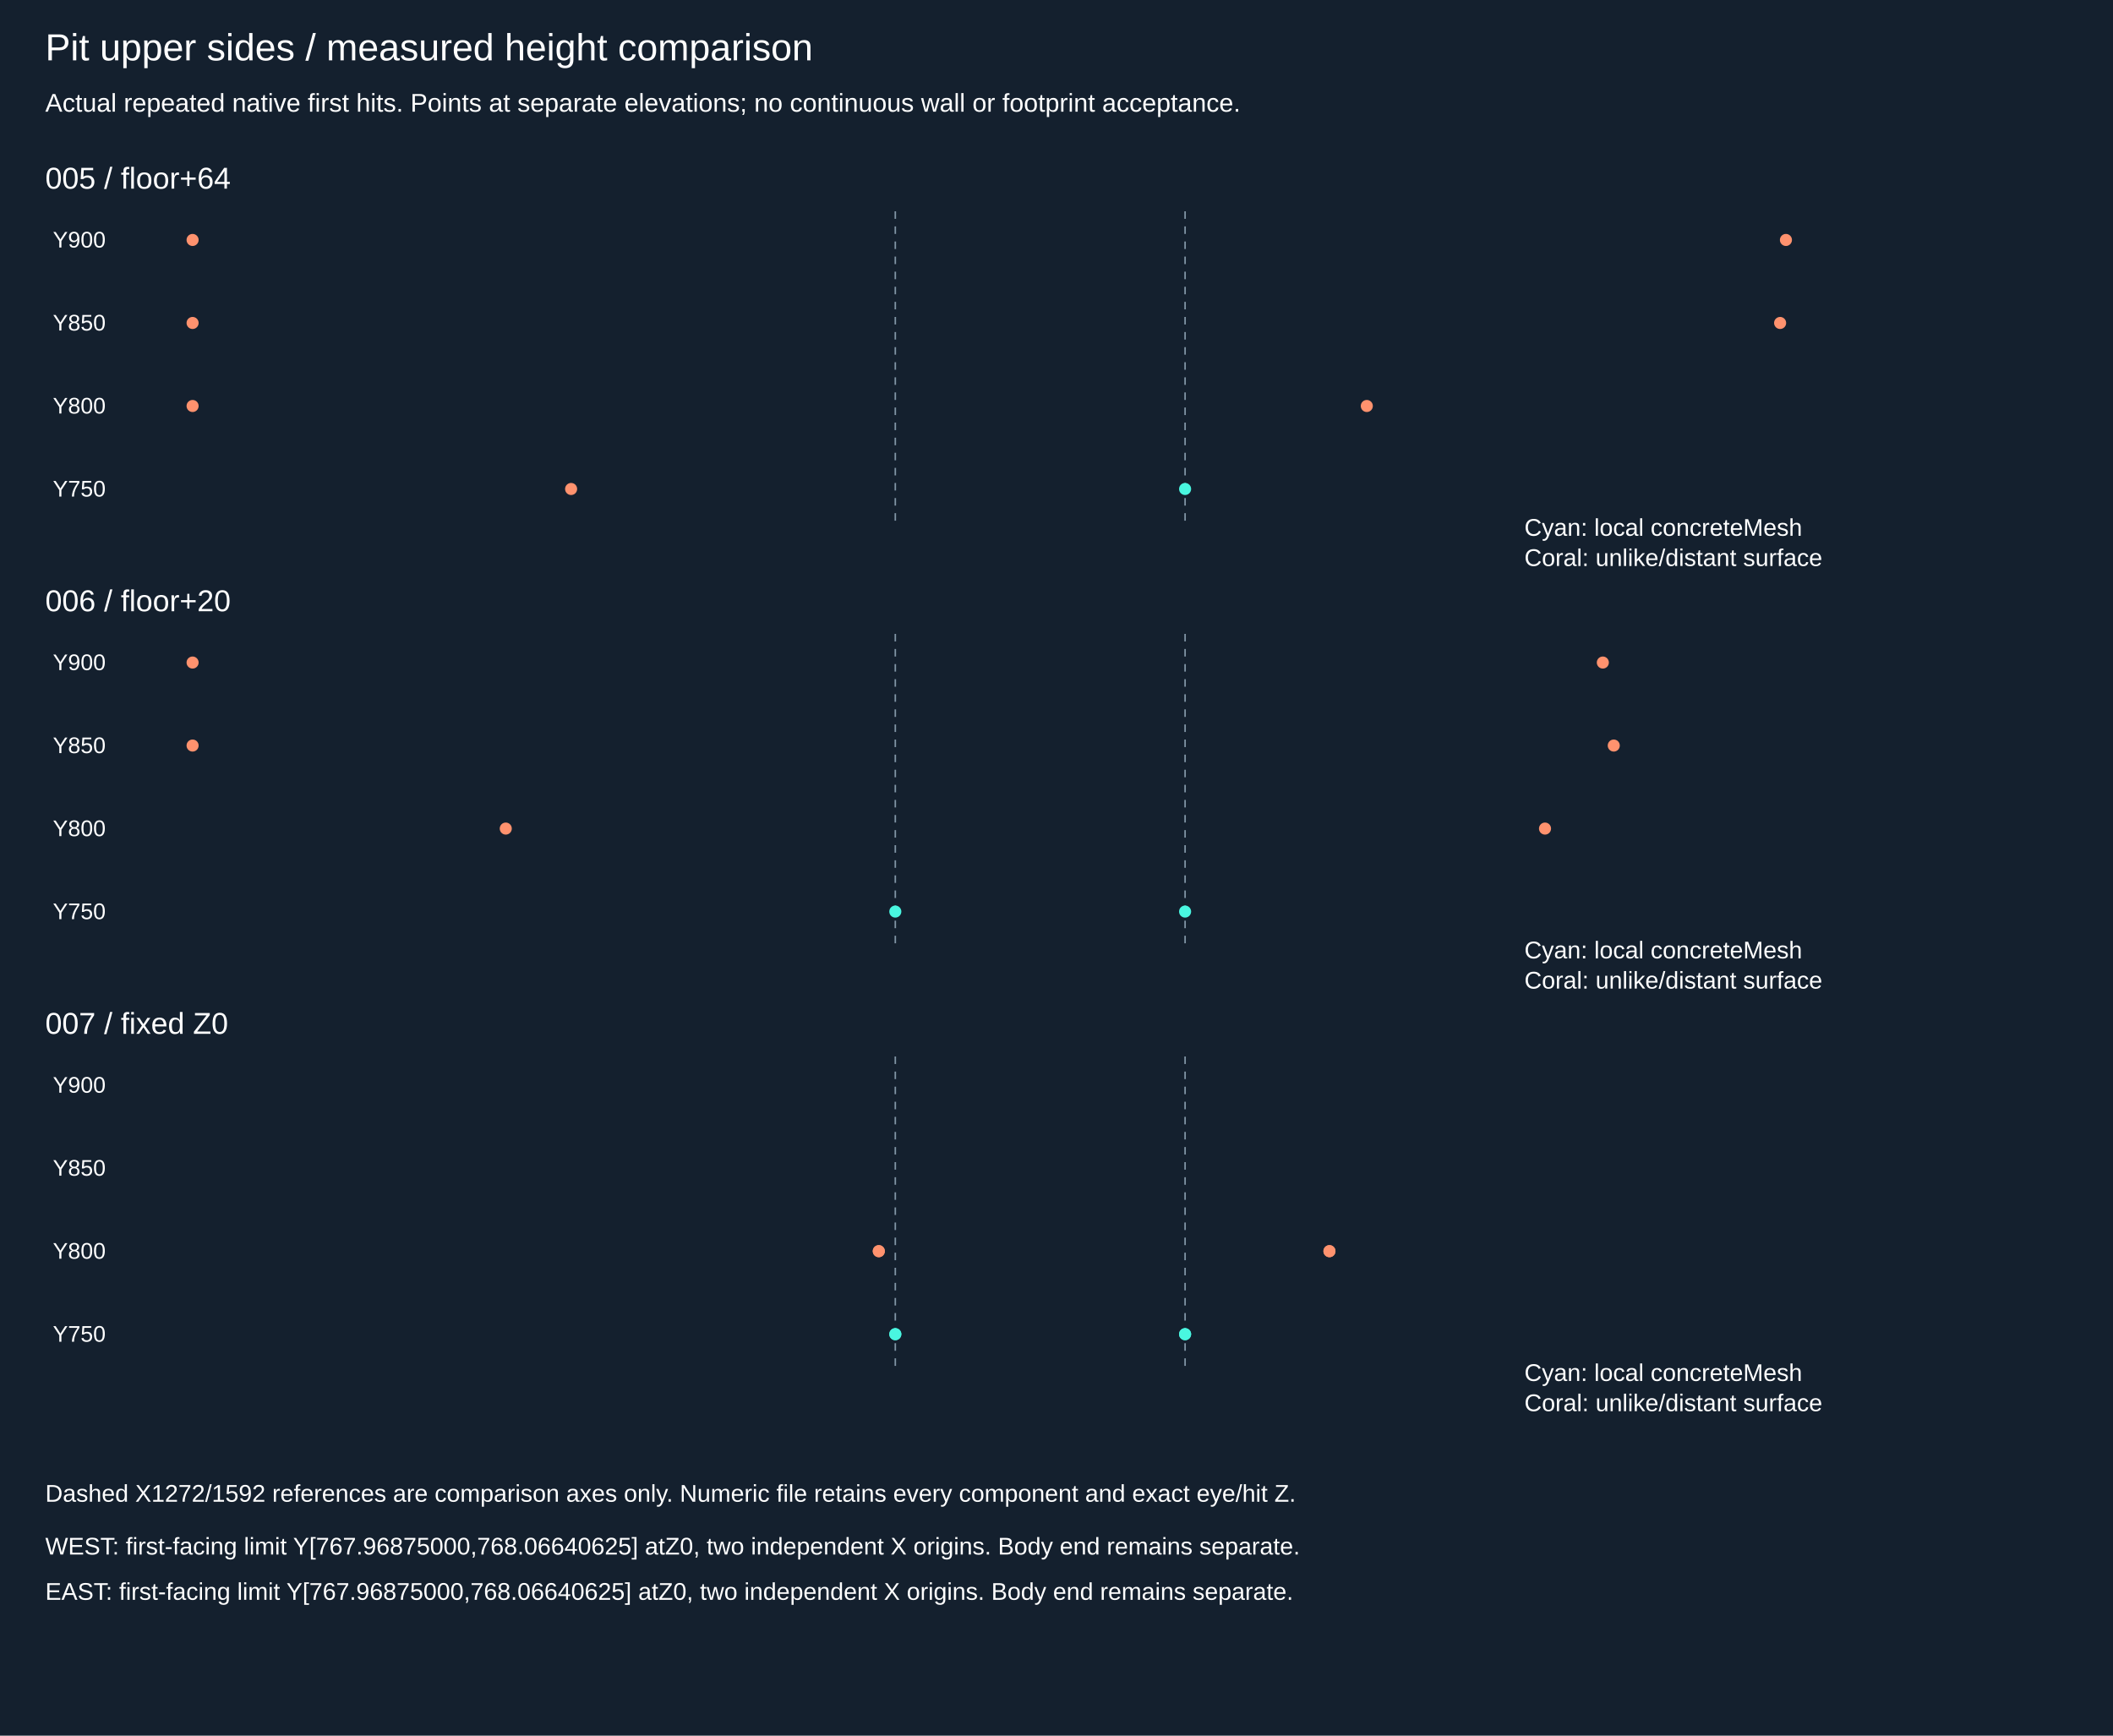
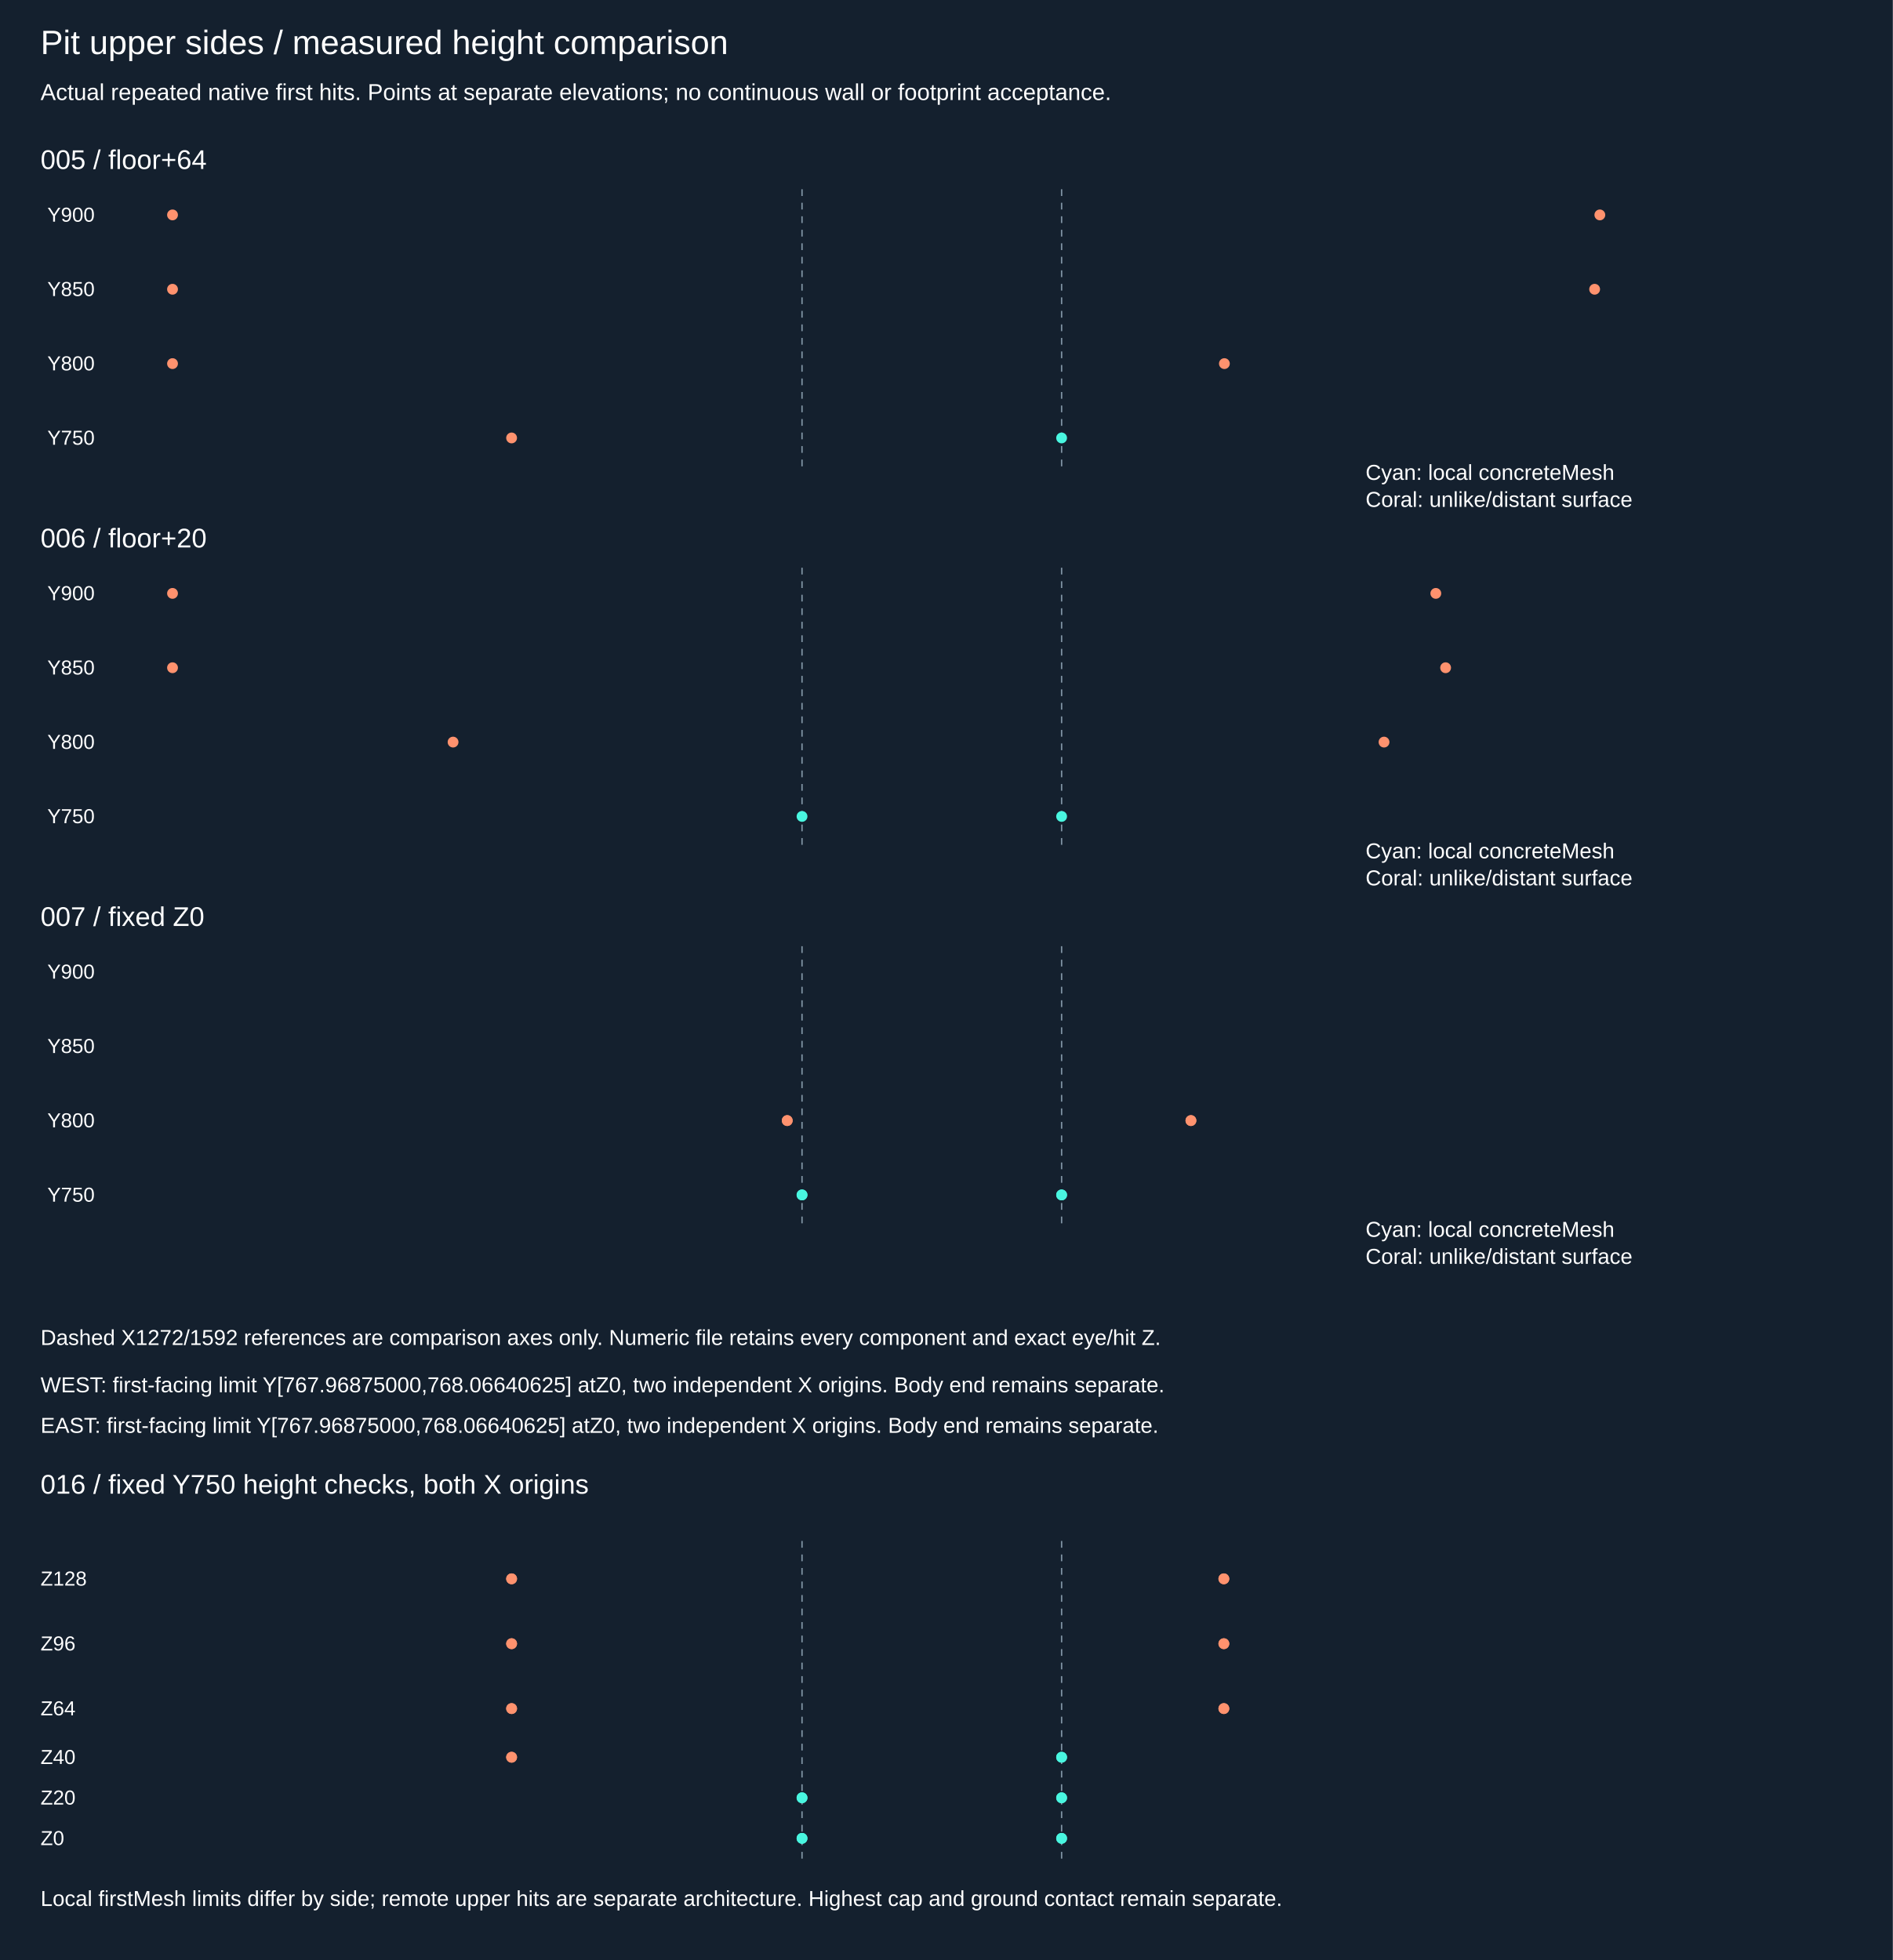
- <svg xmlns="http://www.w3.org/2000/svg" width="1400" height="1150">
-   <rect width="1400" height="1150" fill="#14202e" />
+ <svg xmlns="http://www.w3.org/2000/svg" width="1400" height="1450">
+   <rect width="1400" height="1450" fill="#14202e" />
  <g font-family="Arial" fill="white">
    <text x="30" y="40" font-size="25">Pit upper sides / measured height comparison</text>
    <text x="30" y="74" font-size="17">Actual repeated native first hits. Points at separate elevations; no continuous wall or footprint acceptance.</text>
    <text x="30" y="125" font-size="20">005 / floor+64</text>
    <path d="M593.2,140V350" stroke="#8296a7" stroke-dasharray="5 5" />
    <path d="M785.2,140V350" stroke="#8296a7" stroke-dasharray="5 5" />
    <text x="35" y="329.0" font-size="15">Y750</text>
    <text x="35" y="274.0" font-size="15">Y800</text>
    <text x="35" y="219.0" font-size="15">Y850</text>
    <text x="35" y="164.0" font-size="15">Y900</text>
    <circle cx="785.2" cy="323.989" r="4" fill="#49f6e0" />
    <circle cx="378.394" cy="323.989" r="4" fill="#ff926e" />
    <circle cx="905.596" cy="269.0" r="4" fill="#ff926e" />
    <circle cx="127.6" cy="269.0" r="4" fill="#ff926e" />
    <circle cx="1179.442" cy="213.989" r="4" fill="#ff926e" />
    <circle cx="127.6" cy="213.989" r="4" fill="#ff926e" />
    <circle cx="1183.294" cy="158.989" r="4" fill="#ff926e" />
    <circle cx="127.6" cy="158.989" r="4" fill="#ff926e" />
    <text x="1010" y="355" font-size="16">Cyan: local concreteMesh</text>
    <text x="1010" y="375" font-size="16">Coral: unlike/distant surface</text>
    <text x="30" y="405" font-size="20">006 / floor+20</text>
    <path d="M593.2,420V630" stroke="#8296a7" stroke-dasharray="5 5" />
    <path d="M785.2,420V630" stroke="#8296a7" stroke-dasharray="5 5" />
    <text x="35" y="609.0" font-size="15">Y750</text>
    <text x="35" y="554.0" font-size="15">Y800</text>
    <text x="35" y="499.0" font-size="15">Y850</text>
    <text x="35" y="444.0" font-size="15">Y900</text>
    <circle cx="785.2" cy="603.989" r="4" fill="#49f6e0" />
    <circle cx="593.2" cy="603.989" r="4" fill="#49f6e0" />
    <circle cx="1023.67" cy="549.0" r="4" fill="#ff926e" />
    <circle cx="335.104" cy="549.0" r="4" fill="#ff926e" />
    <circle cx="1069.222" cy="493.989" r="4" fill="#ff926e" />
    <circle cx="127.6" cy="493.989" r="4" fill="#ff926e" />
    <circle cx="1061.98" cy="438.989" r="4" fill="#ff926e" />
    <circle cx="127.6" cy="438.989" r="4" fill="#ff926e" />
    <text x="1010" y="635" font-size="16">Cyan: local concreteMesh</text>
    <text x="1010" y="655" font-size="16">Coral: unlike/distant surface</text>
    <text x="30" y="685" font-size="20">007 / fixed Z0</text>
    <path d="M593.2,700V910" stroke="#8296a7" stroke-dasharray="5 5" />
    <path d="M785.2,700V910" stroke="#8296a7" stroke-dasharray="5 5" />
    <text x="35" y="889.0" font-size="15">Y750</text>
    <text x="35" y="834.0" font-size="15">Y800</text>
    <text x="35" y="779.0" font-size="15">Y850</text>
    <text x="35" y="724.0" font-size="15">Y900</text>
    <circle cx="785.2" cy="884.0" r="4" fill="#49f6e0" />
    <circle cx="593.2" cy="884.0" r="4" fill="#49f6e0" />
    <circle cx="785.2" cy="884.0" r="4" fill="#49f6e0" />
    <circle cx="593.2" cy="884.0" r="4" fill="#49f6e0" />
    <circle cx="880.846" cy="829.0" r="4" fill="#ff926e" />
    <circle cx="582.262" cy="829.0" r="4" fill="#ff926e" />
    <circle cx="880.846" cy="829.0" r="4" fill="#ff926e" />
    <circle cx="582.262" cy="829.0" r="4" fill="#ff926e" />
    <text x="1010" y="915" font-size="16">Cyan: local concreteMesh</text>
    <text x="1010" y="935" font-size="16">Coral: unlike/distant surface</text>
    <text x="30" y="995" font-size="16">Dashed X1272/1592 references are comparison axes only. Numeric file retains every component and exact eye/hit Z.</text>
    <text x="30" y="1030" font-size="16">WEST: first-facing limit Y[767.96875000,768.06640625] atZ0, two independent X origins. Body end remains separate.</text>
    <text x="30" y="1060" font-size="16">EAST: first-facing limit Y[767.96875000,768.06640625] atZ0, two independent X origins. Body end remains separate.</text>
+     <text x="30" y="1105" font-size="20">016 / fixed Y750 height checks, both X origins</text>
+     <path d="M593.2,1140V1380" stroke="#8296a7" stroke-dasharray="5 5" />
+     <path d="M785.2,1140V1380" stroke="#8296a7" stroke-dasharray="5 5" />
+     <text x="30" y="1365.0" font-size="15">Z0</text>
+     <text x="30" y="1335.0" font-size="15">Z20</text>
+     <text x="30" y="1305.0" font-size="15">Z40</text>
+     <text x="30" y="1269.0" font-size="15">Z64</text>
+     <text x="30" y="1221.0" font-size="15">Z96</text>
+     <text x="30" y="1173.0" font-size="15">Z128</text>
+     <circle cx="785.2" cy="1360.0" r="4" fill="#49f6e0" />
+     <circle cx="593.2" cy="1360.0" r="4" fill="#49f6e0" />
+     <circle cx="785.2" cy="1330.0" r="4" fill="#49f6e0" />
+     <circle cx="593.2" cy="1330.0" r="4" fill="#49f6e0" />
+     <circle cx="785.2" cy="1300.0" r="4" fill="#49f6e0" />
+     <circle cx="378.4" cy="1300.0" r="4" fill="#ff926e" />
+     <circle cx="905.2" cy="1264.0" r="4" fill="#ff926e" />
+     <circle cx="378.4" cy="1264.0" r="4" fill="#ff926e" />
+     <circle cx="905.2" cy="1216.0" r="4" fill="#ff926e" />
+     <circle cx="378.4" cy="1216.0" r="4" fill="#ff926e" />
+     <circle cx="905.2" cy="1168.0" r="4" fill="#ff926e" />
+     <circle cx="378.4" cy="1168.0" r="4" fill="#ff926e" />
+     <circle cx="785.2" cy="1360.0" r="4" fill="#49f6e0" />
+     <circle cx="593.2" cy="1360.0" r="4" fill="#49f6e0" />
+     <circle cx="785.2" cy="1330.0" r="4" fill="#49f6e0" />
+     <circle cx="593.2" cy="1330.0" r="4" fill="#49f6e0" />
+     <circle cx="785.2" cy="1300.0" r="4" fill="#49f6e0" />
+     <circle cx="378.4" cy="1300.0" r="4" fill="#ff926e" />
+     <circle cx="905.2" cy="1264.0" r="4" fill="#ff926e" />
+     <circle cx="378.4" cy="1264.0" r="4" fill="#ff926e" />
+     <circle cx="905.2" cy="1216.0" r="4" fill="#ff926e" />
+     <circle cx="378.4" cy="1216.0" r="4" fill="#ff926e" />
+     <circle cx="905.2" cy="1168.0" r="4" fill="#ff926e" />
+     <circle cx="378.4" cy="1168.0" r="4" fill="#ff926e" />
+     <text x="30" y="1410" font-size="16">Local firstMesh limits differ by side; remote upper hits are separate architecture. Highest cap and ground contact remain separate.</text>
  </g>
</svg>
